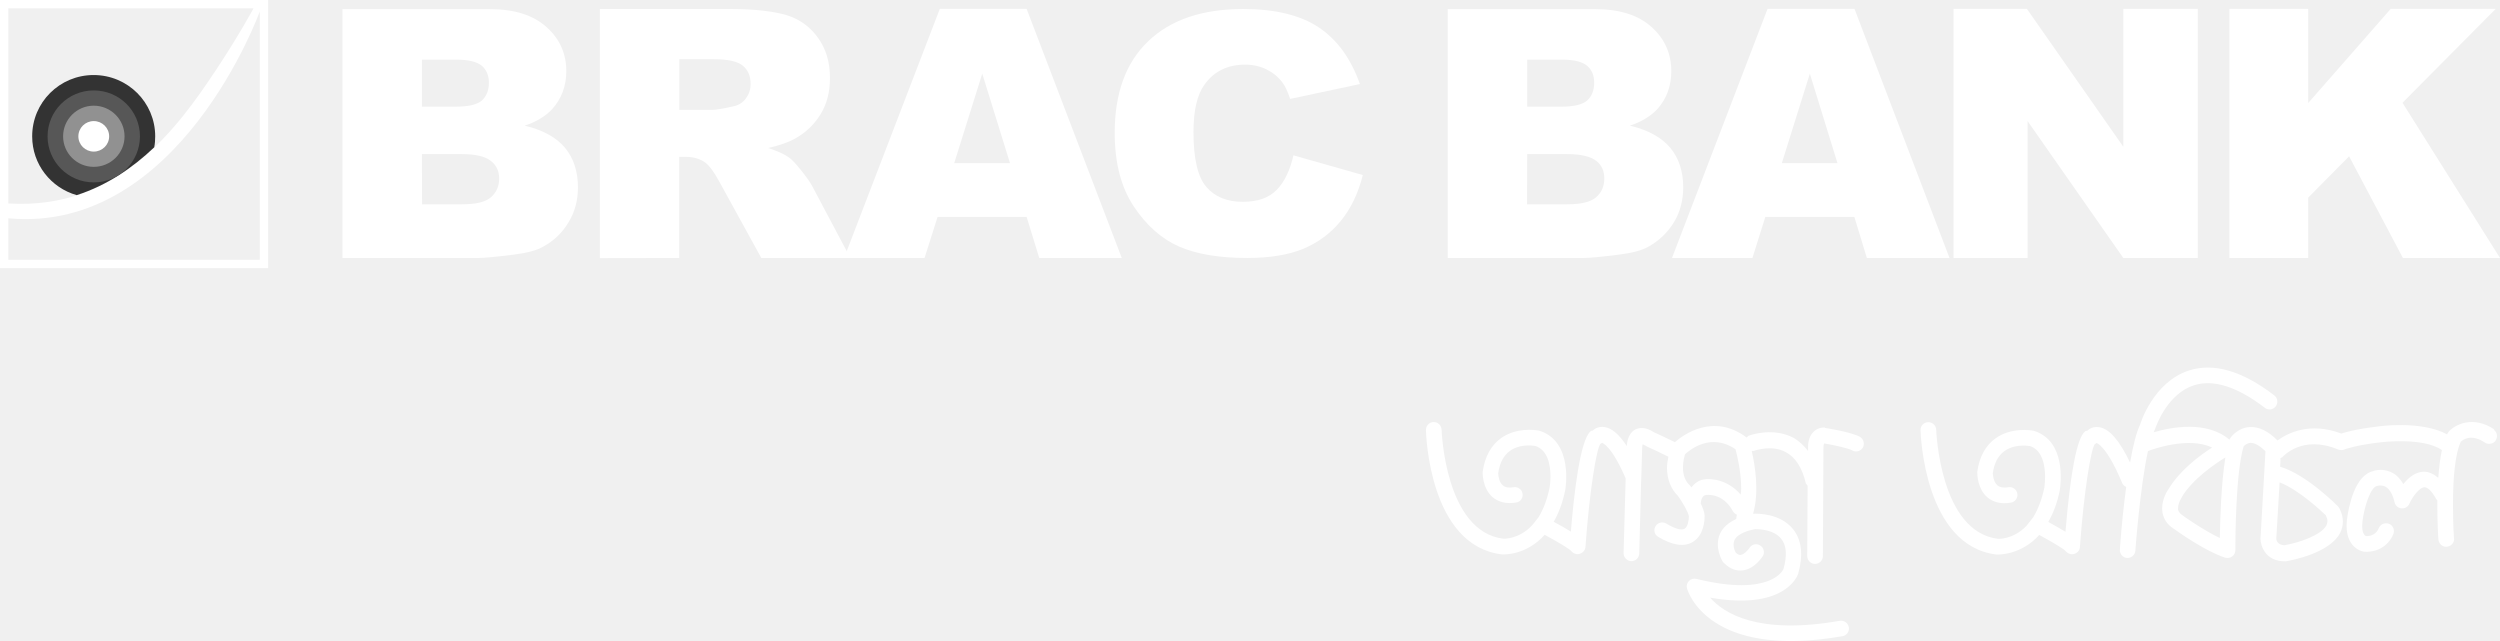
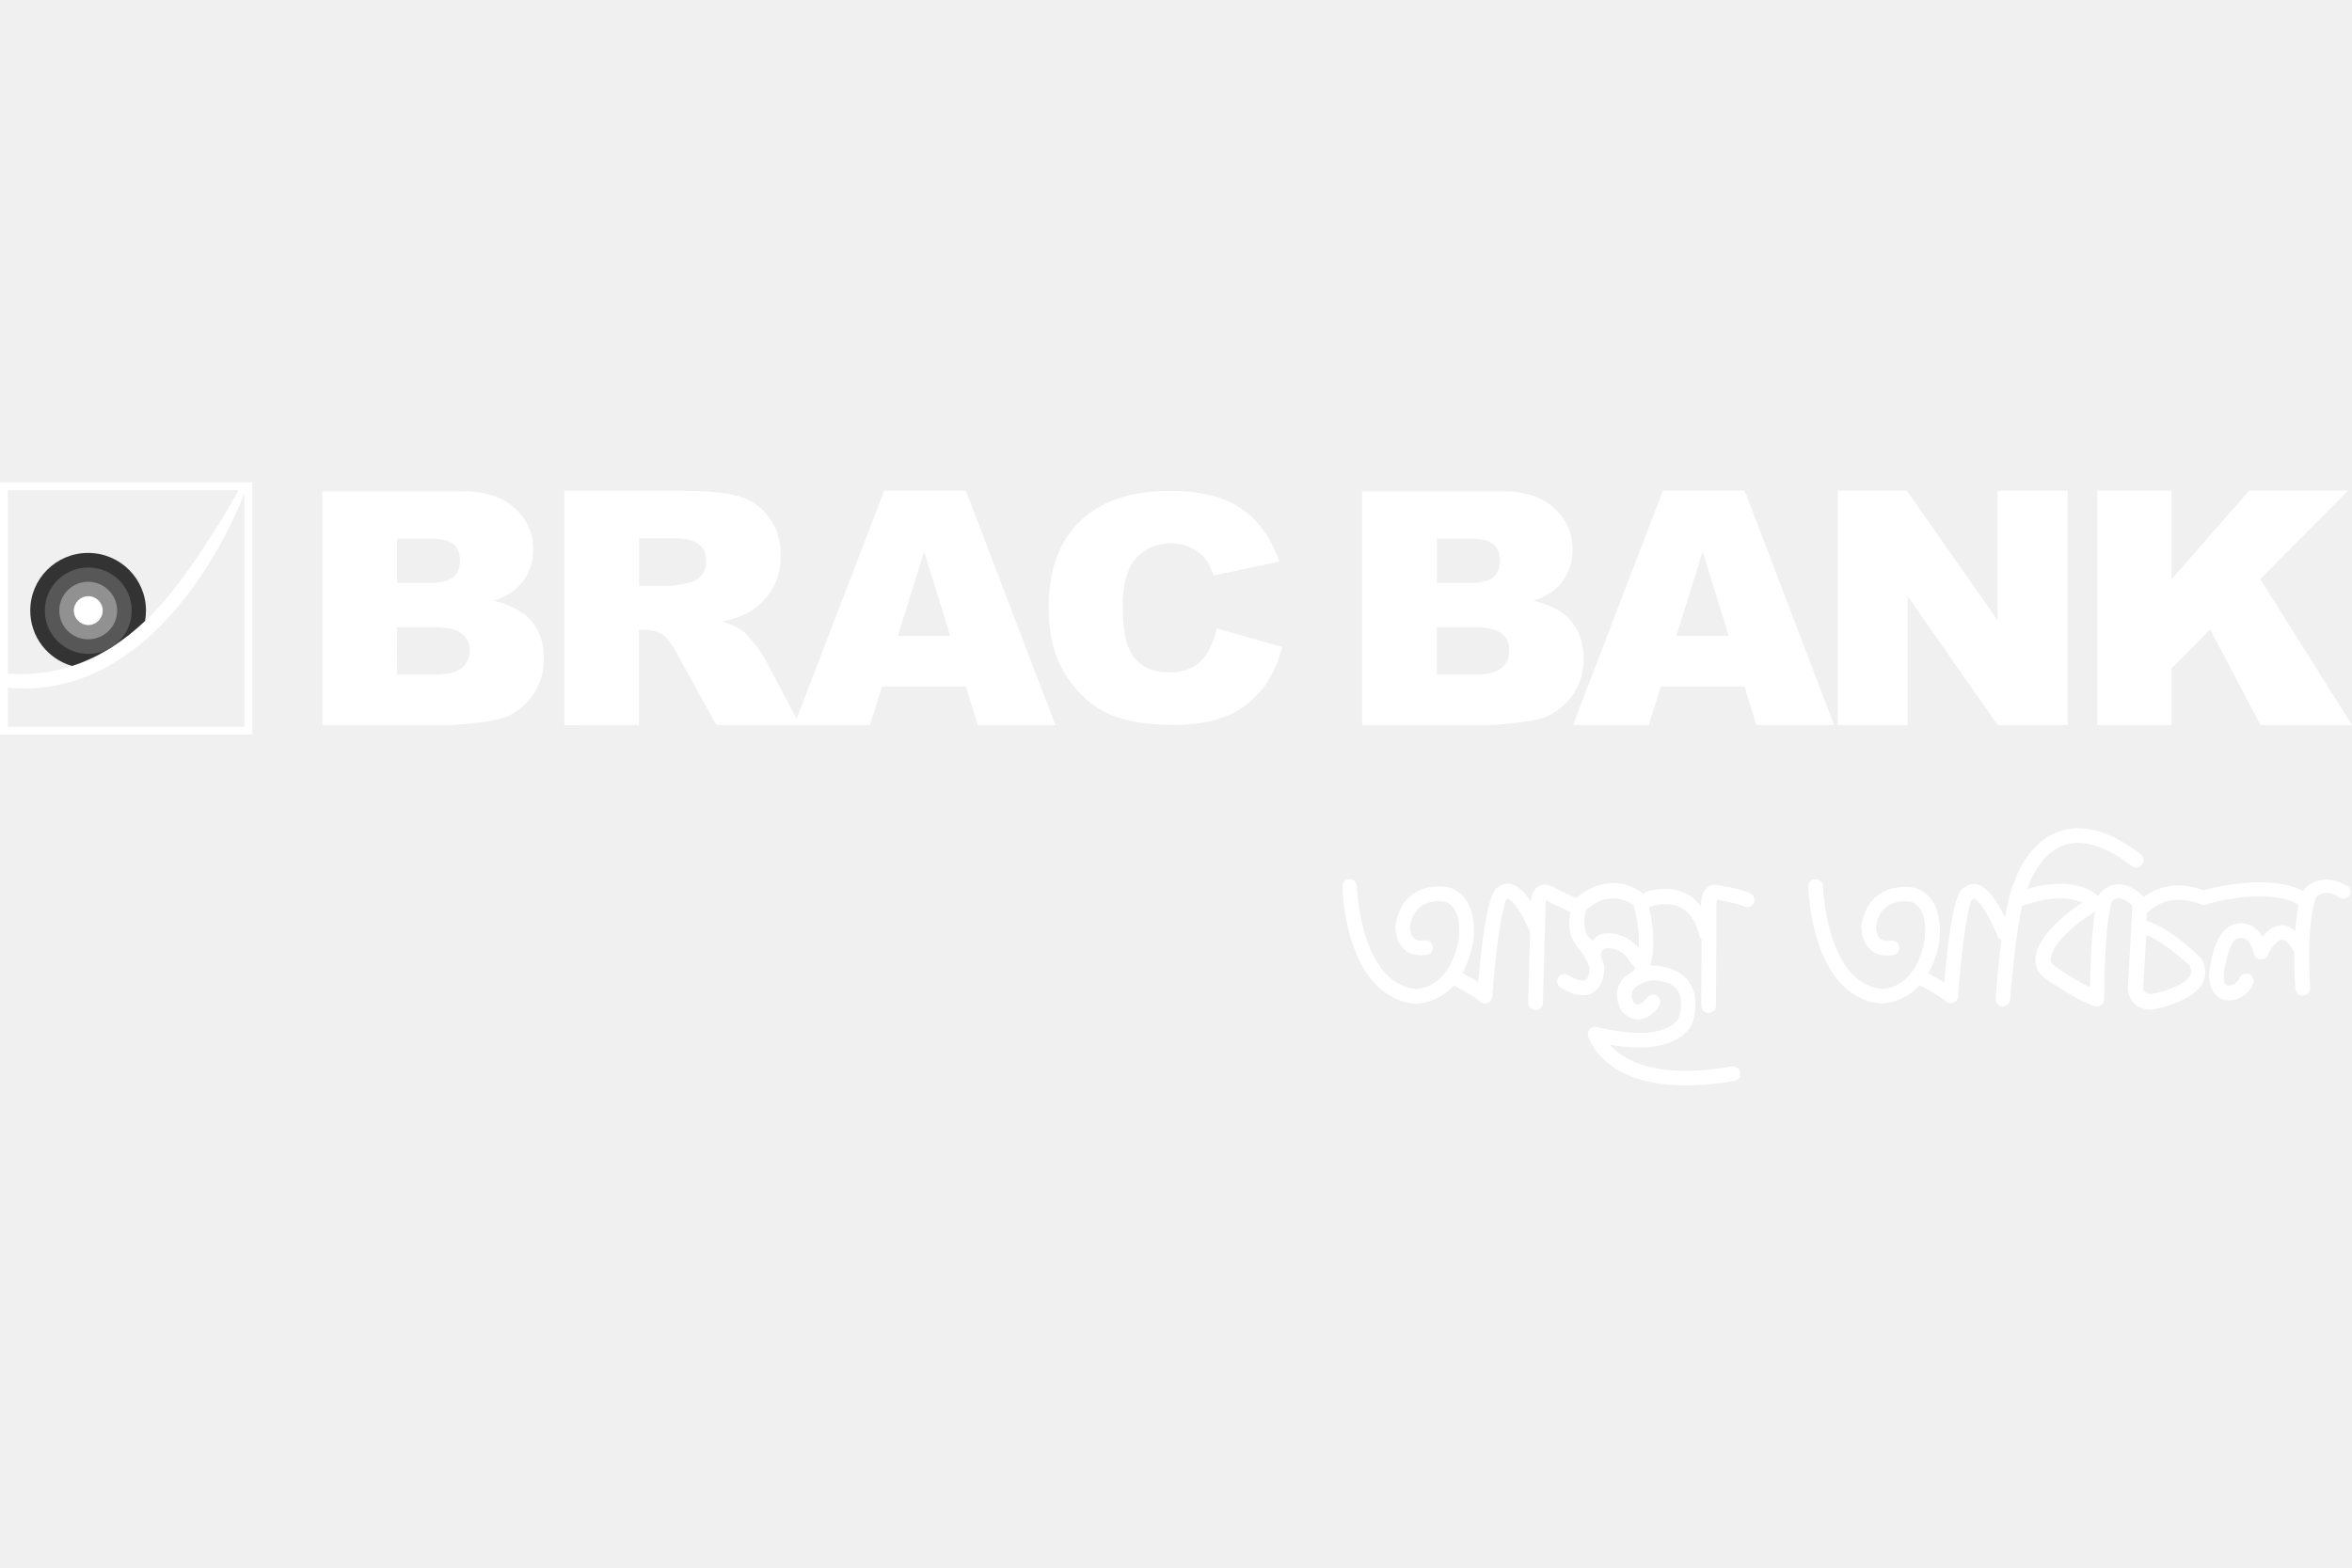
- <svg xmlns="http://www.w3.org/2000/svg" id="Layer_2" data-name="Layer 2" viewBox="0 0 180.25 46.2">
+ <svg xmlns="http://www.w3.org/2000/svg" id="Layer_1" data-name="Layer 1" viewBox="0 0 150 100">
  <defs>
    <style>
      .cls-1 {
        fill: #919191;
      }

      .cls-1, .cls-2, .cls-3, .cls-4 {
        stroke-width: 0px;
      }

      .cls-2 {
-         fill: #575757;
+         fill: #333;
      }

      .cls-3 {
-         fill: #333;
+         fill: #fff;
      }

      .cls-4 {
-         fill: #fff;
+         fill: #575757;
      }
    </style>
  </defs>
-   <g id="Layer_2-2" data-name="Layer 2">
+   <g id="Layer_2-2" data-name="Layer 2-2">
    <g>
-       <path class="cls-4" d="M0,0v19.33h19.33V0H0ZM.6.6h17.68s-1.04,1.93-2.67,4.39c-2.89,4.37-7.13,10.16-15.01,9.68V.6ZM18.73,18.73H.6v-2.99C12.93,16.88,18.73.83,18.73.83v17.89Z" />
-       <path class="cls-3" d="M6.75,5.41c-2.45,0-4.43,1.97-4.43,4.42,0,2.02,1.35,3.71,3.21,4.24,2.2-.71,4.04-1.98,5.59-3.45.05-.25.07-.52.07-.79,0-2.44-1.98-4.42-4.44-4.42" />
-       <path class="cls-2" d="M10.09,9.83c0,1.83-1.49,3.32-3.33,3.32s-3.33-1.49-3.33-3.32,1.49-3.31,3.33-3.31,3.33,1.48,3.33,3.31" />
-       <path class="cls-1" d="M8.98,9.83c0,1.22-1,2.2-2.22,2.2s-2.21-.98-2.21-2.2.99-2.21,2.21-2.21,2.22.99,2.22,2.21" />
-       <path class="cls-4" d="M7.87,9.83c0,.61-.5,1.1-1.11,1.1s-1.11-.49-1.11-1.1.5-1.1,1.11-1.1,1.11.49,1.11,1.1" />
-       <path class="cls-4" d="M30.42,11.11h2.87c1.01,0,1.69.17,2.1.49.4.31.6.74.6,1.27,0,.57-.21,1.02-.6,1.36-.4.34-1.09.5-2.07.5h-2.89M24.69,18.6h9.8c.41,0,1.27-.08,2.54-.24.97-.12,1.68-.31,2.16-.59.77-.43,1.38-1.02,1.81-1.76.45-.73.67-1.58.67-2.5,0-1.15-.31-2.1-.93-2.85-.62-.75-1.6-1.29-2.91-1.6.86-.28,1.52-.7,1.98-1.19.68-.76,1.02-1.67,1.02-2.74,0-1.26-.47-2.33-1.43-3.18-.95-.86-2.31-1.29-4.08-1.29h-10.63v17.96ZM30.42,4.3h2.51c.85,0,1.45.15,1.81.44.33.29.51.7.51,1.22,0,.56-.18.99-.51,1.29-.36.3-.98.44-1.86.44h-2.46v-3.39Z" />
-       <path class="cls-4" d="M48.97,18.6v-7.29h.49c.52,0,.99.13,1.39.41.29.22.63.67,1.02,1.39l3.02,5.49h6.42l-2.76-5.2c-.14-.26-.4-.63-.79-1.12-.39-.49-.69-.81-.91-.95-.31-.22-.8-.44-1.47-.66.85-.19,1.52-.43,2-.71.77-.44,1.37-1.04,1.8-1.75.44-.73.66-1.58.66-2.58,0-1.15-.28-2.1-.86-2.9-.57-.8-1.32-1.34-2.24-1.63-.93-.28-2.28-.45-4.03-.45h-9.46v17.96M48.97,4.27h2.48c1.03,0,1.73.15,2.11.47.37.3.56.75.56,1.32,0,.4-.12.74-.35,1.05-.24.31-.54.49-.91.56-.75.17-1.25.25-1.5.25h-2.38v-3.65Z" />
-       <path class="cls-4" d="M74.93,18.6h5.95L74.02.64h-6.26l-6.9,17.96h5.8l.94-2.96h6.42M68.8,11.76l2.02-6.45,2,6.45h-4.01Z" />
-       <path class="cls-4" d="M93.26,11.2l5,1.42c-.33,1.32-.87,2.43-1.59,3.31-.72.88-1.61,1.54-2.68,2-1.07.44-2.41.67-4.07.67-2,0-3.63-.27-4.9-.82-1.26-.55-2.36-1.52-3.27-2.89-.92-1.38-1.38-3.15-1.38-5.3,0-2.87.8-5.08,2.42-6.62,1.62-1.55,3.89-2.32,6.85-2.32,2.32,0,4.13.45,5.45,1.33,1.33.89,2.31,2.25,2.96,4.08l-5.03,1.07c-.18-.53-.36-.93-.55-1.17-.31-.42-.7-.73-1.16-.96-.46-.22-.98-.34-1.53-.34-1.28,0-2.27.49-2.95,1.46-.52.73-.78,1.86-.78,3.41,0,1.92.31,3.24.93,3.95.61.71,1.49,1.07,2.61,1.07s1.9-.29,2.46-.86c.56-.57.96-1.41,1.21-2.5" />
-       <path class="cls-4" d="M110.11,11.11h2.87c1.01,0,1.7.17,2.11.49.4.31.58.74.58,1.27,0,.57-.2,1.02-.6,1.36-.4.34-1.09.5-2.07.5h-2.9M104.38,18.6h9.8c.42,0,1.27-.08,2.54-.24.96-.12,1.68-.31,2.16-.59.76-.43,1.37-1.02,1.82-1.76.44-.73.66-1.58.66-2.5,0-1.15-.31-2.1-.93-2.85-.63-.75-1.6-1.29-2.92-1.6.86-.28,1.52-.7,1.98-1.19.68-.76,1.01-1.67,1.01-2.74,0-1.26-.47-2.33-1.42-3.18-.95-.86-2.3-1.29-4.07-1.29h-10.63v17.96ZM110.11,4.3h2.51c.86,0,1.46.15,1.81.44.34.29.51.7.51,1.22,0,.56-.17.99-.51,1.29-.35.3-.96.44-1.85.44h-2.47v-3.39Z" />
-       <path class="cls-4" d="M134.6,18.6h5.96l-6.85-17.96h-6.27l-6.89,17.96h5.8l.93-2.96h6.42M128.47,11.76l2.02-6.45,1.99,6.45h-4.01Z" />
-       <polyline class="cls-4" points="140.85 .64 146.14 .64 153.09 10.58 153.09 .64 158.46 .64 158.46 18.6 153.09 18.6 146.19 8.73 146.19 18.6 140.85 18.6" />
-       <polyline class="cls-4" points="160.74 .64 166.42 .64 166.42 7.43 172.37 .64 179.94 .64 173.22 7.41 180.25 18.6 173.25 18.6 169.37 11.27 166.42 14.25 166.42 18.6 160.74 18.6" />
-       <path class="cls-4" d="M131.58,30.82h-.02s-.02,0-.02,0c-.32,0-.6.12-.81.34-.34.35-.37.87-.37,1.07v.28c-.31-.39-.65-.72-1.06-.95-1.43-.74-2.97-.24-3.26-.13l-.1.12c-2.44-1.83-4.63-.15-5.18.33-.5-.25-1.5-.72-1.58-.74l.08.03c-.66-.43-1.11-.33-1.38-.19-.49.29-.57.89-.59,1.18-.54-.83-1.07-1.29-1.6-1.37-.45-.06-.72.13-.85.25l-.07.02h-.05s-.04.04-.04.04c-.76.61-1.21,4.63-1.42,7.23-.38-.24-.81-.48-1.24-.71.37-.64.65-1.39.83-2.27.03-.15.59-3.5-1.84-4.29h-.02s-.02-.01-.02-.01c-.38-.07-1.66-.22-2.73.53-.73.52-1.18,1.33-1.34,2.44,0,.02-.05,1.14.7,1.81.44.38,1.02.52,1.72.4.15-.02.28-.1.36-.22.09-.12.12-.28.09-.43-.02-.14-.09-.27-.22-.35-.12-.09-.28-.13-.43-.1-.24.04-.57.05-.77-.14-.23-.2-.32-.57-.33-.87.11-.75.39-1.29.86-1.62.64-.46,1.47-.4,1.81-.35.91.3,1.1,1.37,1.1,2.22,0,.26-.02.53-.06.77h0c-.17.84-.44,1.56-.8,2.15l-.41.52-.06.07c-.97,1.03-2.06.96-2.07.96-4.2-.51-4.45-7.78-4.45-7.85-.01-.32-.27-.57-.58-.56-.16,0-.3.07-.4.18-.1.11-.15.25-.15.4.01.34.25,8.32,5.46,8.96h.03c.29.02,1.81,0,3.07-1.41,1.05.56,1.81,1.04,1.91,1.16.14.19.4.28.62.21.23-.08.39-.26.41-.48.29-4.03.8-7.16,1.09-7.46l.11-.06h0s.66.15,1.7,2.56l-.15,5.39c0,.31.25.57.55.58.14,0,.29-.05.4-.15.11-.11.17-.25.18-.39l.13-5.05.02-.53.06-2.02c0-.12.01-.22.04-.29.05.02.13.06.25.13l.02.02c.32.14,1.09.5,1.58.75-.05.27-.1.54-.1.79,0,.83.28,1.55.81,2.05l-.03-.03c.14.19.35.51.53.84l.18.37c.07.16.08.25.09.28,0,.27-.08.75-.31.89-.23.14-.71,0-1.32-.37-.27-.16-.61-.08-.77.18-.17.27-.09.62.19.78,1.02.61,1.86.74,2.48.37.82-.48.87-1.58.86-1.91h0s0-.03,0-.03c-.02-.23-.12-.51-.28-.85.03-.27.12-.56.37-.6.02,0,1.22-.2,1.96,1.18.06.11.16.19.28.24-.02.1-.04.2-.05.31-.57.27-.97.62-1.17,1.07-.44,1,.2,2.01.21,2.02l.11.12-.03-.04c.5.51.99.57,1.32.54.92-.1,1.47-1.03,1.48-1.04.07-.11.1-.26.06-.41-.03-.15-.12-.27-.25-.35-.26-.17-.6-.1-.77.17-.12.18-.4.48-.64.51-.1.02-.22-.05-.35-.16-.05-.09-.16-.32-.16-.59,0-.11.03-.21.06-.31.16-.36.7-.65,1.5-.8.18,0,1.31,0,1.87.69.39.47.44,1.21.17,2.18,0,.02-.84,2.05-6.27.72-.19-.05-.4,0-.54.14-.14.14-.2.34-.15.54.06.22,1.55,5.13,11.21,3.45.31-.05.52-.35.46-.65-.06-.31-.35-.51-.66-.46-5.92,1.04-8.37-.56-9.34-1.67,5.24.92,6.25-1.44,6.35-1.72.38-1.37.25-2.46-.38-3.23-.93-1.14-2.54-1.11-2.86-1.1h-.01s0,0,0,0c.45-1.59.14-3.49-.1-4.52l.13-.02-.04.02h.01s.02,0,.02,0c.22-.08,1.37-.44,2.32.07.71.37,1.2,1.13,1.46,2.26l.13.18-.03,5.06c0,.3.24.56.55.57.33,0,.58-.25.58-.57l.04-7.85c0-.09.02-.21.05-.27.8.14,1.73.34,2.04.51.12.07.27.09.41.05.15-.04.27-.14.35-.27.14-.29.03-.63-.23-.77-.68-.36-2.46-.63-2.53-.64M125.5,35.66c-.9-1.06-2.1-1.19-2.67-1.09-.37.06-.65.28-.88.57l-.05-.08v.02s-.06-.09-.06-.09h.01s-.01,0-.01,0h-.01c-.76-.7-.42-1.94-.37-2.13h0s.02-.07.02-.07v-.03c.39-.36,1.9-1.57,3.65-.37.14.52.41,1.67.41,2.86,0,.15-.02.28-.04.43M179.84,30.96c-1.55-1.03-2.83-.34-3.29.16l-.09.15-.02.05c-1.86-1.02-4.97-.58-5-.57-1.61.19-2.39.43-2.63.51-2.28-.86-3.88-.03-4.6.5-.66-.67-1.34-1.01-2.01-.97-.87.06-1.33.71-1.38.77l-.07.12v.03c-1.62-1.4-4.2-.92-5.47-.54l.05-.12-.05.07.08-.13c.15-.45.97-2.61,2.82-3.21,1.4-.45,3.13.1,5.11,1.62.11.09.25.13.41.12.15-.02.29-.1.38-.22.19-.25.14-.6-.1-.79-2.3-1.77-4.37-2.37-6.15-1.8-2.6.84-3.52,3.86-3.53,3.91-.26.54-.5,1.46-.72,2.73-.77-1.6-1.49-2.44-2.24-2.55-.43-.06-.69.11-.84.25l-.08.02h-.05s-.04.04-.04.04c-.58.47-1.05,2.91-1.41,7.23-.32-.19-.73-.43-1.24-.71.36-.62.64-1.35.83-2.27.09-.6.43-3.55-1.84-4.29h-.02s-.01-.01-.01-.01c-.26-.05-1.63-.25-2.74.53-.74.52-1.19,1.34-1.34,2.44v.03c0,.19.03,1.18.71,1.78.44.38,1.02.52,1.71.4.3-.04.52-.33.47-.64-.02-.15-.1-.28-.22-.37-.12-.09-.28-.13-.43-.1-.24.04-.58.05-.79-.14-.31-.28-.32-.81-.33-.86.1-.75.39-1.29.86-1.62.65-.46,1.48-.4,1.82-.35.95.31,1.09,1.52,1.09,2.22,0,.26-.02.53-.05.77h0c-.18.85-.45,1.57-.81,2.15l.02-.02-.42.53-.09.11c-.95.99-2.03.93-2.04.93-4.2-.51-4.45-7.78-4.46-7.85,0-.32-.27-.57-.58-.56-.31,0-.56.27-.55.57.01.35.29,8.33,5.46,8.97h.03c.18.01,1.77.03,3.07-1.41,1.07.58,1.81,1.04,1.9,1.16.15.19.41.27.62.21.24-.08.4-.26.41-.49.29-4.02.81-7.16,1.09-7.45l-.11.06c.09-.01.15-.07.22-.12h0s.71.15,1.85,2.89c.05.13.16.21.29.28-.18,1.3-.33,2.76-.45,4.38v.13s-.01.04-.01.04c0,.3.23.55.52.57.32.01.58-.22.6-.53,0-.05.34-4.6.91-7.19h.04c.13-.06,2.87-1.08,4.58-.24-.86.55-2.33,1.63-3.15,3.01,0-.01-.45.62-.45,1.38,0,.09.01.19.03.32.09.47.36.85.76,1.11.38.27,2.33,1.66,3.76,2.12.2.04.39.01.51-.1.14-.1.22-.26.22-.45v-.14c0-.56.02-5.52.6-7.34.06-.07.23-.23.5-.25.29-.01.66.21,1.07.6-.05.89-.35,6.09-.36,6.33.02.57.41,1.61,1.75,1.61h.05s0,0,0,0h.01s.02,0,.02,0c.53-.09,3.16-.61,3.91-2.04.14-.28.2-.54.2-.83,0-.31-.08-.62-.24-.93l-.1-.15s-2.25-2.3-4.18-2.87l.02-.39v-.23s.14-.07.14-.07c.03-.03,1.42-1.64,4.02-.55.14.05.29.06.42.01h.04s0-.02,0-.02c.06-.02.82-.3,2.52-.5.14-.02,3.15-.39,4.5.55-.14.65-.21,1.36-.26,2-.33-.27-.68-.45-1.06-.44-.52.02-1.01.33-1.46.89-.21-.35-.45-.63-.75-.79-.55-.31-1.08-.24-1.33-.18h-.05s0,.01,0,.01v.02c-1.36.26-1.81,2.54-1.94,3.53-.21,2.07,1.18,2.28,1.24,2.29,1.3.08,1.95-.81,2.12-1.3.1-.3-.05-.62-.34-.72-.31-.1-.62.05-.73.34-.01.03-.21.58-.92.55-.04-.02-.34-.16-.25-1.03.14-1.17.62-2.52,1.05-2.58l.1-.02s.26-.07.53.08c.29.17.51.56.64,1.12.05.23.25.41.48.43.25.03.48-.1.58-.32.17-.4.69-1.18,1.09-1.2.24-.01.55.3.85.85l.08.09c-.01,1.52.07,2.77.08,2.83.03.31.29.55.6.52.31-.03.53-.26.53-.56l-.03-.13.02.1v-.05c-.05-.77-.07-1.59-.07-2.36,0-2.2.19-3.77.56-4.57.19-.18.79-.58,1.74.06.11.08.27.11.42.08.15-.03.29-.11.36-.24.16-.24.11-.58-.14-.77M160.07,38.8c-1.25-.59-2.67-1.61-2.73-1.66-.17-.12-.26-.24-.3-.38v-.12c-.01-.22.09-.5.26-.77h0s0-.02,0-.02c.79-1.33,2.44-2.43,3.15-2.87-.31,1.9-.38,4.6-.4,5.83M167.7,37.18c.07.14.11.27.11.38s-.03.21-.07.31c-.39.74-2.04,1.27-3.02,1.44-.47-.01-.58-.29-.6-.46l.24-4.07c1.44.55,3.14,2.19,3.36,2.4M160.81,31.67v-.02s.03-.02.03-.02l-.03.04Z" />
+       <path class="cls-3" d="m0,30.77v16.09h16.09v-16.09H0Zm.5.5h14.71s-.87,1.61-2.22,3.65c-2.4,3.64-5.93,8.45-12.49,8.06,0,0,0-11.71,0-11.71Zm15.09,15.09H.5v-2.49c10.26.95,15.09-12.41,15.09-12.41v14.89h0Z" />
+       <path class="cls-2" d="m5.62,35.27c-2.04,0-3.69,1.64-3.69,3.68,0,1.68,1.12,3.09,2.67,3.53,1.83-.59,3.36-1.65,4.65-2.87.04-.21.06-.43.06-.66,0-2.03-1.65-3.68-3.69-3.68" />
+       <path class="cls-4" d="m8.4,38.95c0,1.52-1.24,2.76-2.77,2.76s-2.77-1.24-2.77-2.76,1.24-2.75,2.77-2.75,2.77,1.23,2.77,2.75" />
+       <path class="cls-1" d="m7.47,38.95c0,1.02-.83,1.83-1.85,1.83s-1.84-.82-1.84-1.83.82-1.84,1.84-1.84,1.85.82,1.85,1.84" />
+       <path class="cls-3" d="m6.55,38.95c0,.51-.42.92-.92.92s-.92-.41-.92-.92.42-.92.92-.92.92.41.92.92" />
+       <path class="cls-3" d="m25.31,40.01h2.39c.84,0,1.41.14,1.75.41.33.26.5.62.5,1.06,0,.47-.17.85-.5,1.13-.33.28-.91.42-1.72.42h-2.4m-4.78,3.22h8.16c.34,0,1.06-.07,2.11-.2.81-.1,1.4-.26,1.8-.49.64-.36,1.15-.85,1.51-1.46.37-.61.56-1.31.56-2.08,0-.96-.26-1.75-.77-2.37s-1.33-1.07-2.42-1.33c.72-.23,1.26-.58,1.65-.99.57-.63.85-1.39.85-2.28,0-1.05-.39-1.94-1.19-2.65-.79-.72-1.92-1.07-3.4-1.07h-8.85v14.95-.02Zm4.77-11.9h2.09c.71,0,1.21.12,1.51.37.27.24.42.58.42,1.02,0,.47-.15.82-.42,1.07-.3.25-.82.37-1.55.37h-2.05s0-2.82,0-2.82Z" />
+       <path class="cls-3" d="m40.75,46.25v-6.07h.41c.43,0,.82.11,1.16.34.24.18.52.56.85,1.16l2.51,4.57h5.34l-2.3-4.33c-.12-.22-.33-.52-.66-.93s-.57-.67-.76-.79c-.26-.18-.67-.37-1.22-.55.71-.16,1.26-.36,1.66-.59.64-.37,1.14-.87,1.5-1.46.37-.61.55-1.31.55-2.15,0-.96-.23-1.75-.72-2.41-.47-.67-1.1-1.12-1.86-1.36-.77-.23-1.9-.37-3.35-.37h-7.87v14.95m4.76-11.93h2.06c.86,0,1.44.12,1.76.39.31.25.47.62.47,1.1,0,.33-.1.62-.29.87-.2.26-.45.41-.76.47-.62.14-1.04.21-1.25.21h-1.98v-3.04h0Z" />
+       <path class="cls-3" d="m62.36,46.25h4.95l-5.71-14.95h-5.21l-5.74,14.95h4.83l.78-2.46h5.34m-4.34-3.23l1.68-5.37,1.66,5.37h-3.35Z" />
+       <path class="cls-3" d="m77.61,40.09l4.16,1.18c-.27,1.1-.72,2.02-1.32,2.75-.6.73-1.34,1.28-2.23,1.66-.89.37-2.01.56-3.39.56-1.66,0-3.02-.22-4.08-.68-1.05-.46-1.96-1.26-2.72-2.4-.77-1.15-1.15-2.62-1.15-4.41,0-2.39.67-4.23,2.01-5.51,1.35-1.29,3.24-1.93,5.7-1.93,1.93,0,3.44.37,4.54,1.11,1.11.74,1.92,1.87,2.46,3.4l-4.19.89c-.15-.44-.3-.77-.46-.97-.26-.35-.58-.61-.97-.8-.38-.18-.82-.28-1.27-.28-1.07,0-1.89.41-2.45,1.21-.43.61-.65,1.55-.65,2.84,0,1.6.26,2.7.77,3.29.51.59,1.24.89,2.17.89s1.58-.24,2.05-.72.8-1.17,1.01-2.08" />
+       <path class="cls-3" d="m91.63,40.01h2.39c.84,0,1.41.14,1.76.41.33.26.48.62.48,1.06,0,.47-.17.85-.5,1.13-.33.28-.91.42-1.72.42h-2.41m-4.76,3.22h8.16c.35,0,1.06-.07,2.11-.2.8-.1,1.4-.26,1.8-.49.63-.36,1.14-.85,1.51-1.46.37-.61.55-1.31.55-2.08,0-.96-.26-1.75-.77-2.37-.52-.62-1.33-1.07-2.43-1.33.72-.23,1.26-.58,1.65-.99.57-.63.84-1.39.84-2.28,0-1.05-.39-1.94-1.18-2.65-.79-.72-1.91-1.07-3.39-1.07h-8.85v14.95-.02Zm4.77-11.9h2.09c.72,0,1.21.12,1.51.37.28.24.42.58.42,1.02,0,.47-.14.82-.42,1.07-.29.25-.8.37-1.54.37h-2.06v-2.82Z" />
+       <path class="cls-3" d="m112.01,46.25h4.96l-5.7-14.95h-5.22l-5.73,14.95h4.83l.77-2.46h5.34m-4.35-3.23l1.68-5.37,1.66,5.37h-3.34Z" />
+       <polyline class="cls-3" points="117.21 31.3 121.61 31.3 127.4 39.57 127.4 31.3 131.87 31.3 131.87 46.25 127.4 46.25 121.66 38.03 121.66 46.25 117.21 46.25" />
+       <polyline class="cls-3" points="133.76 31.3 138.49 31.3 138.49 36.95 143.44 31.3 149.74 31.3 144.15 36.94 150 46.25 144.17 46.25 140.95 40.15 138.49 42.63 138.49 46.25 133.76 46.25" />
+       <path class="cls-3" d="m109.5,56.42h-.03c-.27,0-.5.1-.67.28-.28.29-.31.72-.31.89v.23c-.26-.32-.54-.6-.88-.79-1.19-.62-2.47-.2-2.71-.11l-.08.1c-2.03-1.52-3.85-.12-4.31.27-.42-.21-1.25-.6-1.31-.62l.07.02c-.55-.36-.92-.27-1.15-.16-.41.24-.47.74-.49.98-.45-.69-.89-1.07-1.33-1.14-.37-.05-.6.11-.71.21l-.06.02h-.04l-.03.03c-.63.51-1.01,3.85-1.18,6.02-.32-.2-.67-.4-1.03-.59.31-.53.54-1.16.69-1.89.02-.12.49-2.91-1.53-3.57h-.03c-.32-.07-1.38-.19-2.27.43-.61.43-.98,1.11-1.12,2.03,0,.02-.04.95.58,1.51.37.32.85.43,1.43.33.12-.02.23-.08.3-.18.07-.1.1-.23.07-.36-.02-.12-.07-.22-.18-.29-.1-.07-.23-.11-.36-.08-.2.03-.47.04-.64-.12-.19-.17-.27-.47-.27-.72.09-.62.32-1.07.72-1.35.53-.38,1.22-.33,1.51-.29.76.25.92,1.14.92,1.85,0,.22-.02.44-.05.64h0c-.14.7-.37,1.3-.67,1.79l-.34.43-.05.06c-.81.86-1.71.8-1.72.8-3.5-.42-3.7-6.47-3.7-6.53,0-.27-.22-.47-.48-.47-.13,0-.25.06-.33.15s-.12.21-.12.33c0,.28.21,6.92,4.54,7.46h.02c.24.02,1.51,0,2.55-1.17.87.47,1.51.87,1.59.97.12.16.33.23.52.17.19-.07.32-.22.34-.4.24-3.35.67-5.96.91-6.21l.09-.05h0s.55.12,1.41,2.13l-.12,4.49c0,.26.21.47.46.48.12,0,.24-.04.33-.12.09-.09.14-.21.15-.32l.11-4.2.02-.44.05-1.68c0-.1,0-.18.03-.24.04.02.11.05.21.11l.02.02c.27.12.91.42,1.31.62-.04.22-.08.45-.08.66,0,.69.23,1.29.67,1.71l-.02-.02c.12.16.29.42.44.7l.15.31c.06.13.07.21.07.23,0,.22-.07.62-.26.74-.19.12-.59,0-1.1-.31-.22-.13-.51-.07-.64.15-.14.22-.07.52.16.65.85.51,1.55.62,2.06.31.68-.4.72-1.31.72-1.59h0v-.02c-.02-.19-.1-.42-.23-.71.02-.22.1-.47.31-.5.02,0,1.02-.17,1.63.98.05.09.13.16.23.2-.02.08-.03.17-.04.26-.47.22-.81.52-.97.89-.37.83.17,1.67.17,1.68l.09.1-.02-.03c.42.42.82.47,1.1.45.77-.08,1.22-.86,1.23-.87.06-.09.08-.22.05-.34-.02-.12-.1-.22-.21-.29-.22-.14-.5-.08-.64.14-.1.15-.33.4-.53.42-.08.02-.18-.04-.29-.13-.04-.07-.13-.27-.13-.49,0-.09.02-.17.05-.26.13-.3.58-.54,1.25-.67.15,0,1.09,0,1.56.57.32.39.37,1.01.14,1.81,0,.02-.7,1.71-5.22.6-.16-.04-.33,0-.45.12s-.17.28-.12.45c.05.18,1.29,4.27,9.33,2.87.26-.04.43-.29.38-.54-.05-.26-.29-.42-.55-.38-4.93.87-6.97-.47-7.77-1.39,4.36.77,5.2-1.2,5.28-1.43.32-1.14.21-2.05-.32-2.69-.77-.95-2.11-.92-2.38-.92h0c.37-1.32.12-2.9-.08-3.76l.11-.02-.03.02h.02c.18-.07,1.14-.37,1.93.06.59.31,1,.94,1.21,1.88l.11.15-.02,4.21c0,.25.2.47.46.47.27,0,.48-.21.48-.47l.03-6.53c0-.07.02-.17.04-.22.67.12,1.44.28,1.7.42.1.06.22.07.34.04.12-.03.22-.12.29-.22.12-.24.02-.52-.19-.64-.57-.3-2.05-.52-2.11-.53m-5.04,4c-.75-.88-1.75-.99-2.22-.91-.31.05-.54.23-.73.47l-.04-.07v.02l-.05-.07h0-.02c-.63-.58-.35-1.61-.31-1.77h0l.02-.06v-.02c.32-.3,1.58-1.31,3.04-.31.12.43.34,1.39.34,2.38,0,.12-.02.23-.03.36m45.22-3.93c-1.29-.86-2.36-.28-2.74.13l-.07.12-.02.04c-1.55-.85-4.14-.48-4.16-.47-1.34.16-1.99.36-2.19.42-1.9-.72-3.23-.02-3.83.42-.55-.56-1.12-.84-1.67-.81-.72.05-1.11.59-1.15.64l-.06.1v.02c-1.35-1.17-3.5-.77-4.55-.45l.04-.1-.04.06.07-.11c.12-.37.81-2.17,2.35-2.67,1.17-.37,2.6.08,4.25,1.35.09.07.21.11.34.1.12-.02.24-.08.32-.18.16-.21.12-.5-.08-.66-1.91-1.47-3.64-1.97-5.12-1.5-2.16.7-2.93,3.21-2.94,3.25-.22.45-.42,1.21-.6,2.27-.64-1.33-1.24-2.03-1.86-2.12-.36-.05-.57.09-.7.21l-.07.02h-.04l-.03.03c-.48.39-.87,2.42-1.17,6.02-.27-.16-.61-.36-1.03-.59.3-.52.53-1.12.69-1.89.07-.5.36-2.95-1.53-3.57h-.02c-.22-.05-1.36-.22-2.28.43-.62.43-.99,1.12-1.12,2.03v.02c0,.16.02.98.59,1.48.37.32.85.43,1.42.33.25-.03.43-.27.39-.53-.02-.12-.08-.23-.18-.31s-.23-.11-.36-.08c-.2.03-.48.04-.66-.12-.26-.23-.27-.67-.27-.72.08-.62.32-1.07.72-1.35.54-.38,1.23-.33,1.51-.29.79.26.91,1.26.91,1.85,0,.22-.02.44-.04.64h0c-.15.71-.37,1.31-.67,1.79l.02-.02-.35.44-.07.09c-.79.82-1.69.77-1.7.77-3.5-.42-3.7-6.47-3.71-6.53,0-.27-.22-.47-.48-.47-.26,0-.47.22-.46.47,0,.29.24,6.93,4.54,7.46h.02c.15,0,1.47.02,2.55-1.17.89.48,1.51.87,1.58.97.12.16.34.22.52.17.2-.07.33-.22.34-.41.24-3.35.67-5.96.91-6.2l-.09.05c.07,0,.12-.06.18-.1h0s.59.12,1.54,2.4c.04.11.13.17.24.23-.15,1.08-.27,2.3-.37,3.64v.14c0,.25.18.46.42.47.27,0,.48-.18.5-.44,0-.04.28-3.83.76-5.98h.03c.11-.05,2.39-.9,3.81-.2-.72.46-1.94,1.36-2.62,2.5,0,0-.37.52-.37,1.15,0,.07,0,.16.02.27.07.39.3.71.63.92.32.22,1.94,1.38,3.13,1.76.17.03.32,0,.42-.08.12-.08.18-.22.18-.37v-.12c0-.47.02-4.59.5-6.11.05-.06.19-.19.42-.21.24,0,.55.17.89.5-.04.74-.29,5.07-.3,5.27.02.47.34,1.34,1.46,1.34h.07c.44-.07,2.63-.51,3.25-1.7.12-.23.17-.45.17-.69,0-.26-.07-.52-.2-.77l-.08-.12s-1.87-1.91-3.48-2.39l.02-.32v-.19l.12-.06s1.18-1.36,3.35-.46c.12.04.24.05.35,0h.03v-.02s.68-.25,2.1-.42c.12-.02,2.62-.32,3.74.46-.12.54-.17,1.13-.22,1.66-.27-.22-.57-.37-.88-.37-.43.02-.84.27-1.21.74-.17-.29-.37-.52-.62-.66-.46-.26-.9-.2-1.11-.15h-.04v.02c-1.13.22-1.51,2.11-1.61,2.94-.17,1.72.98,1.9,1.03,1.91,1.08.07,1.62-.67,1.76-1.08.08-.25-.04-.52-.28-.6-.26-.08-.52.04-.61.28,0,.02-.17.48-.77.46-.03-.02-.28-.13-.21-.86.12-.97.52-2.1.87-2.15l.08-.02s.22-.06.44.07c.24.14.42.47.53.93.04.19.21.34.4.36.21.02.4-.08.48-.27.14-.33.57-.98.91-1,.2,0,.46.25.71.71l.07.07c0,1.26.06,2.31.07,2.36.02.26.24.46.5.43.26-.02.44-.22.44-.47l-.02-.11.02.08v-.04c-.04-.64-.06-1.32-.06-1.96,0-1.83.16-3.14.47-3.8.16-.15.66-.48,1.45.05.09.07.22.09.35.07.12-.02.24-.09.3-.2.13-.2.09-.48-.12-.64m-16.42,6.51c-1.04-.49-2.22-1.34-2.27-1.38-.14-.1-.22-.2-.25-.32v-.1c0-.18.07-.42.22-.64h0v-.02c.66-1.11,2.03-2.02,2.62-2.39-.26,1.58-.32,3.83-.33,4.85m6.37-1.36c.06.12.09.22.09.32s-.02.17-.06.26c-.32.62-1.7,1.06-2.51,1.2-.39,0-.48-.24-.5-.38l.2-3.39c1.2.46,2.61,1.82,2.8,2m-5.75-4.59v-.02l.02-.02-.02.03Z" />
    </g>
  </g>
</svg>
